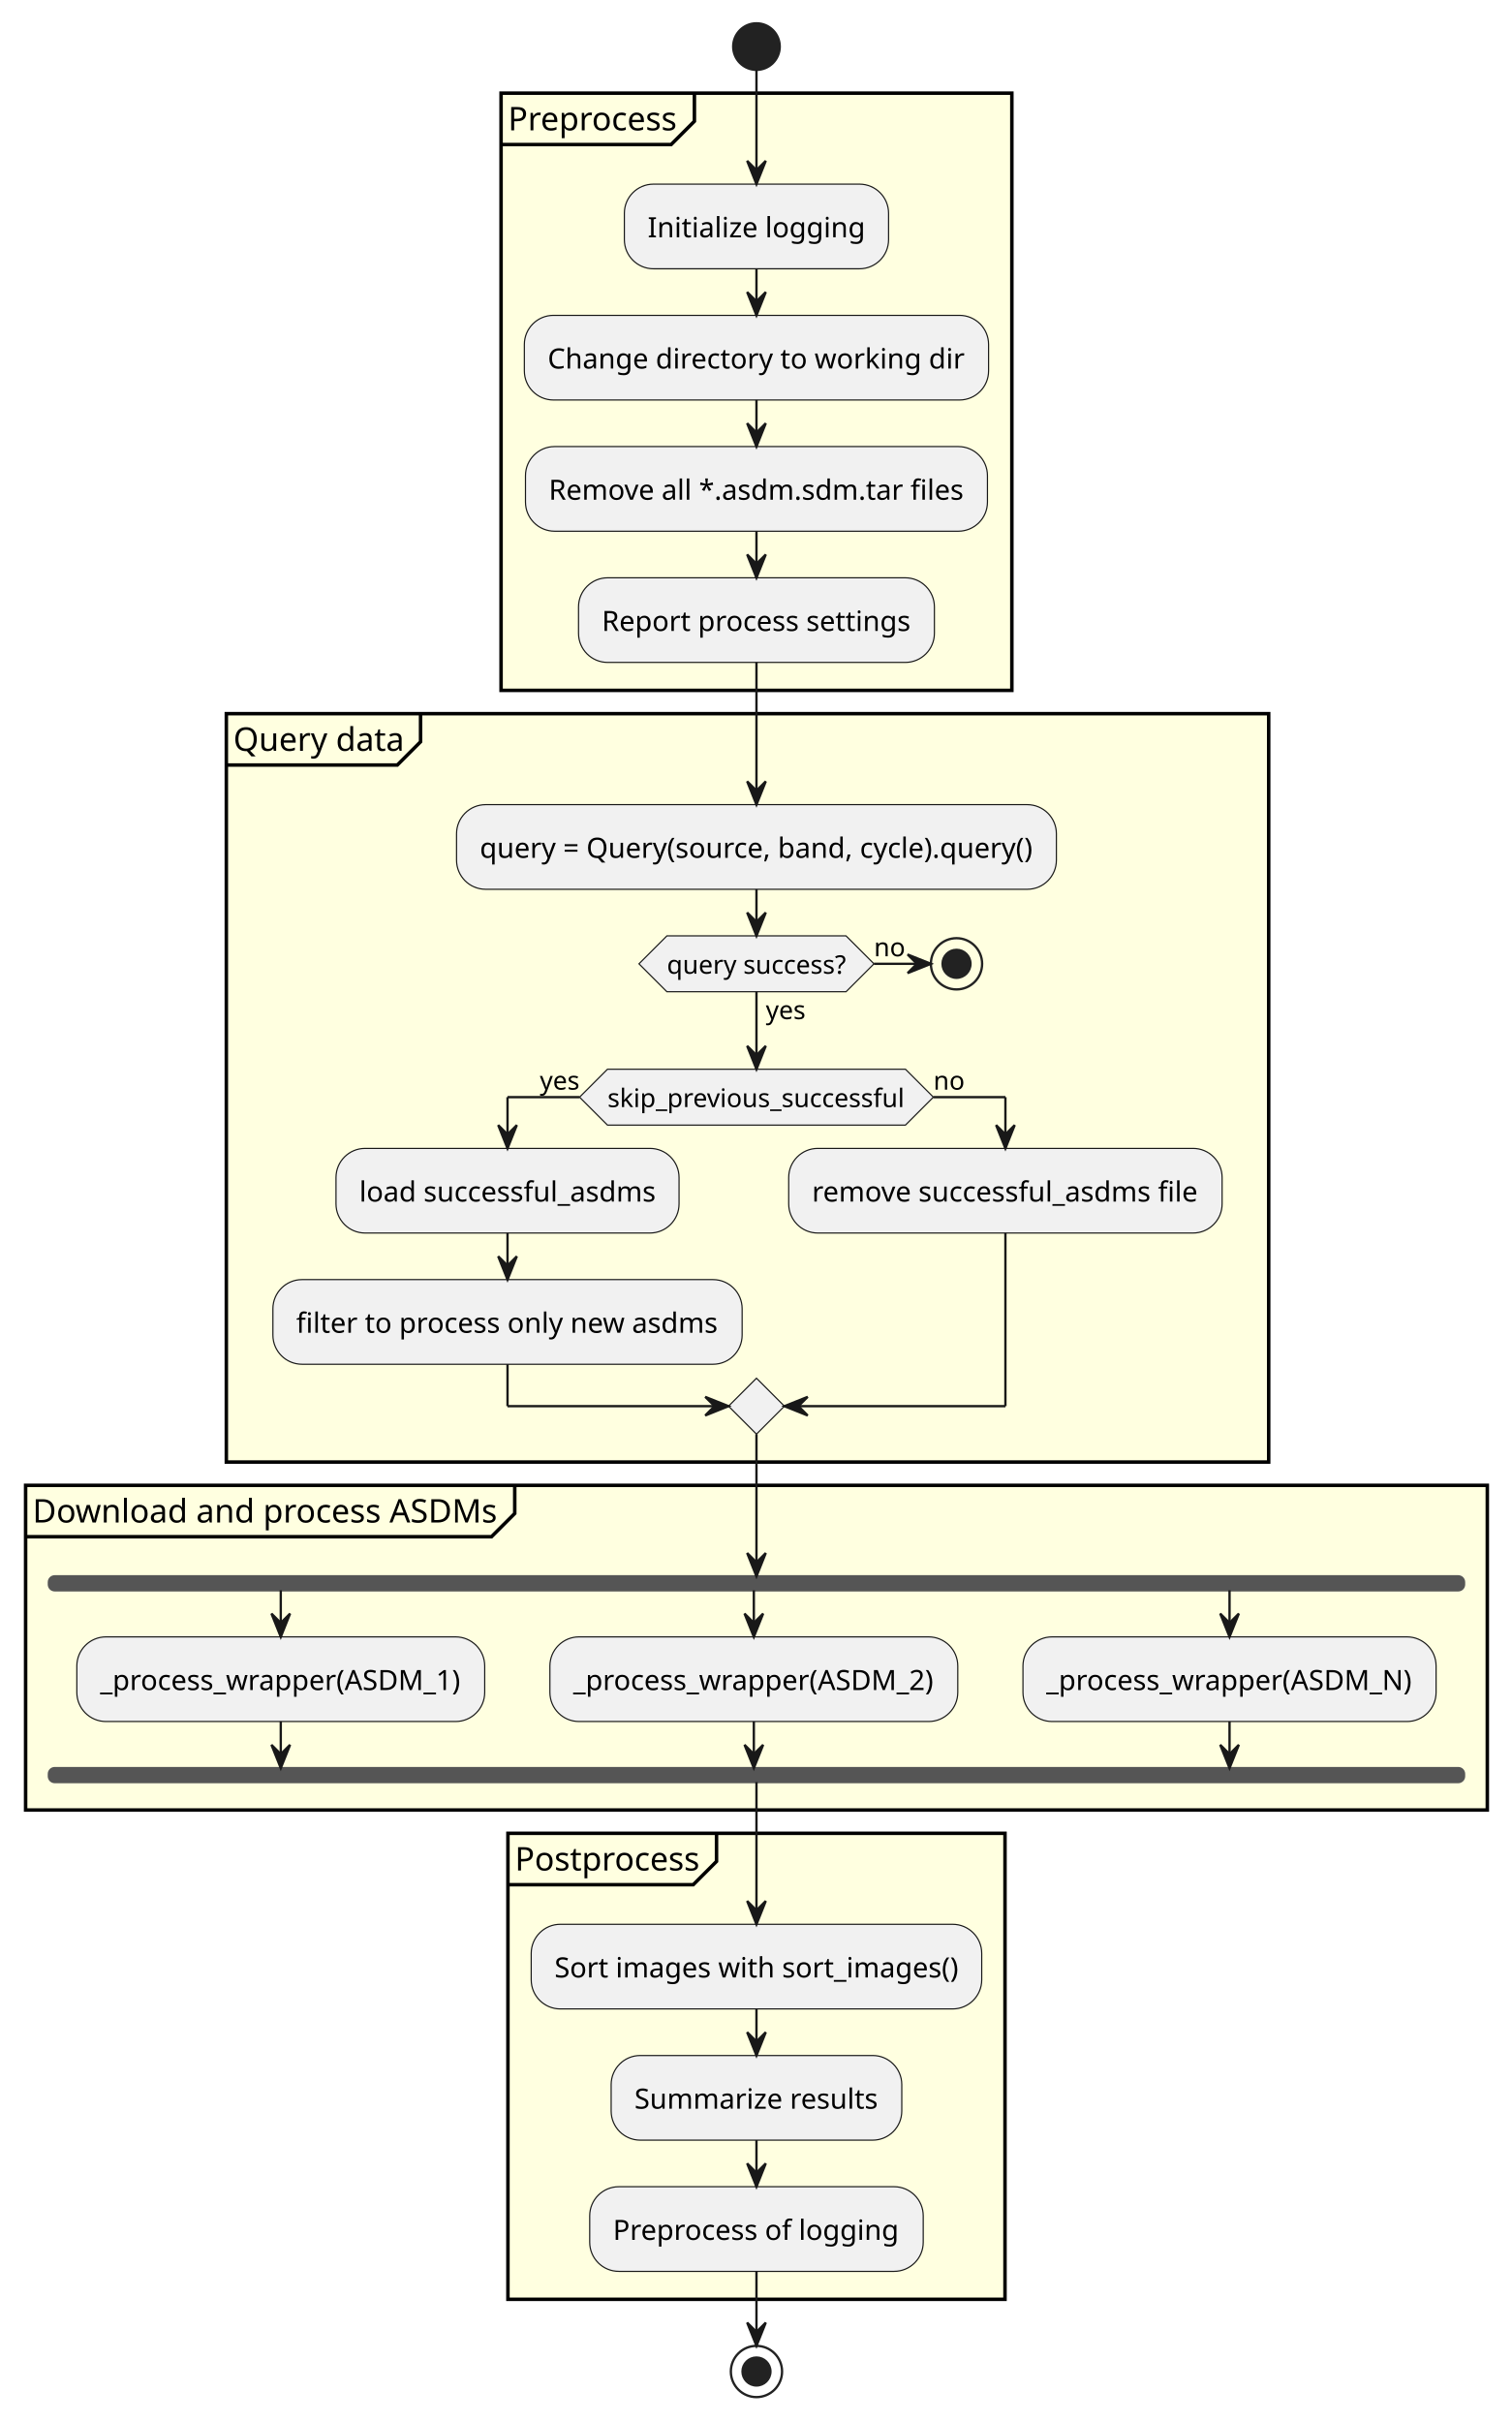
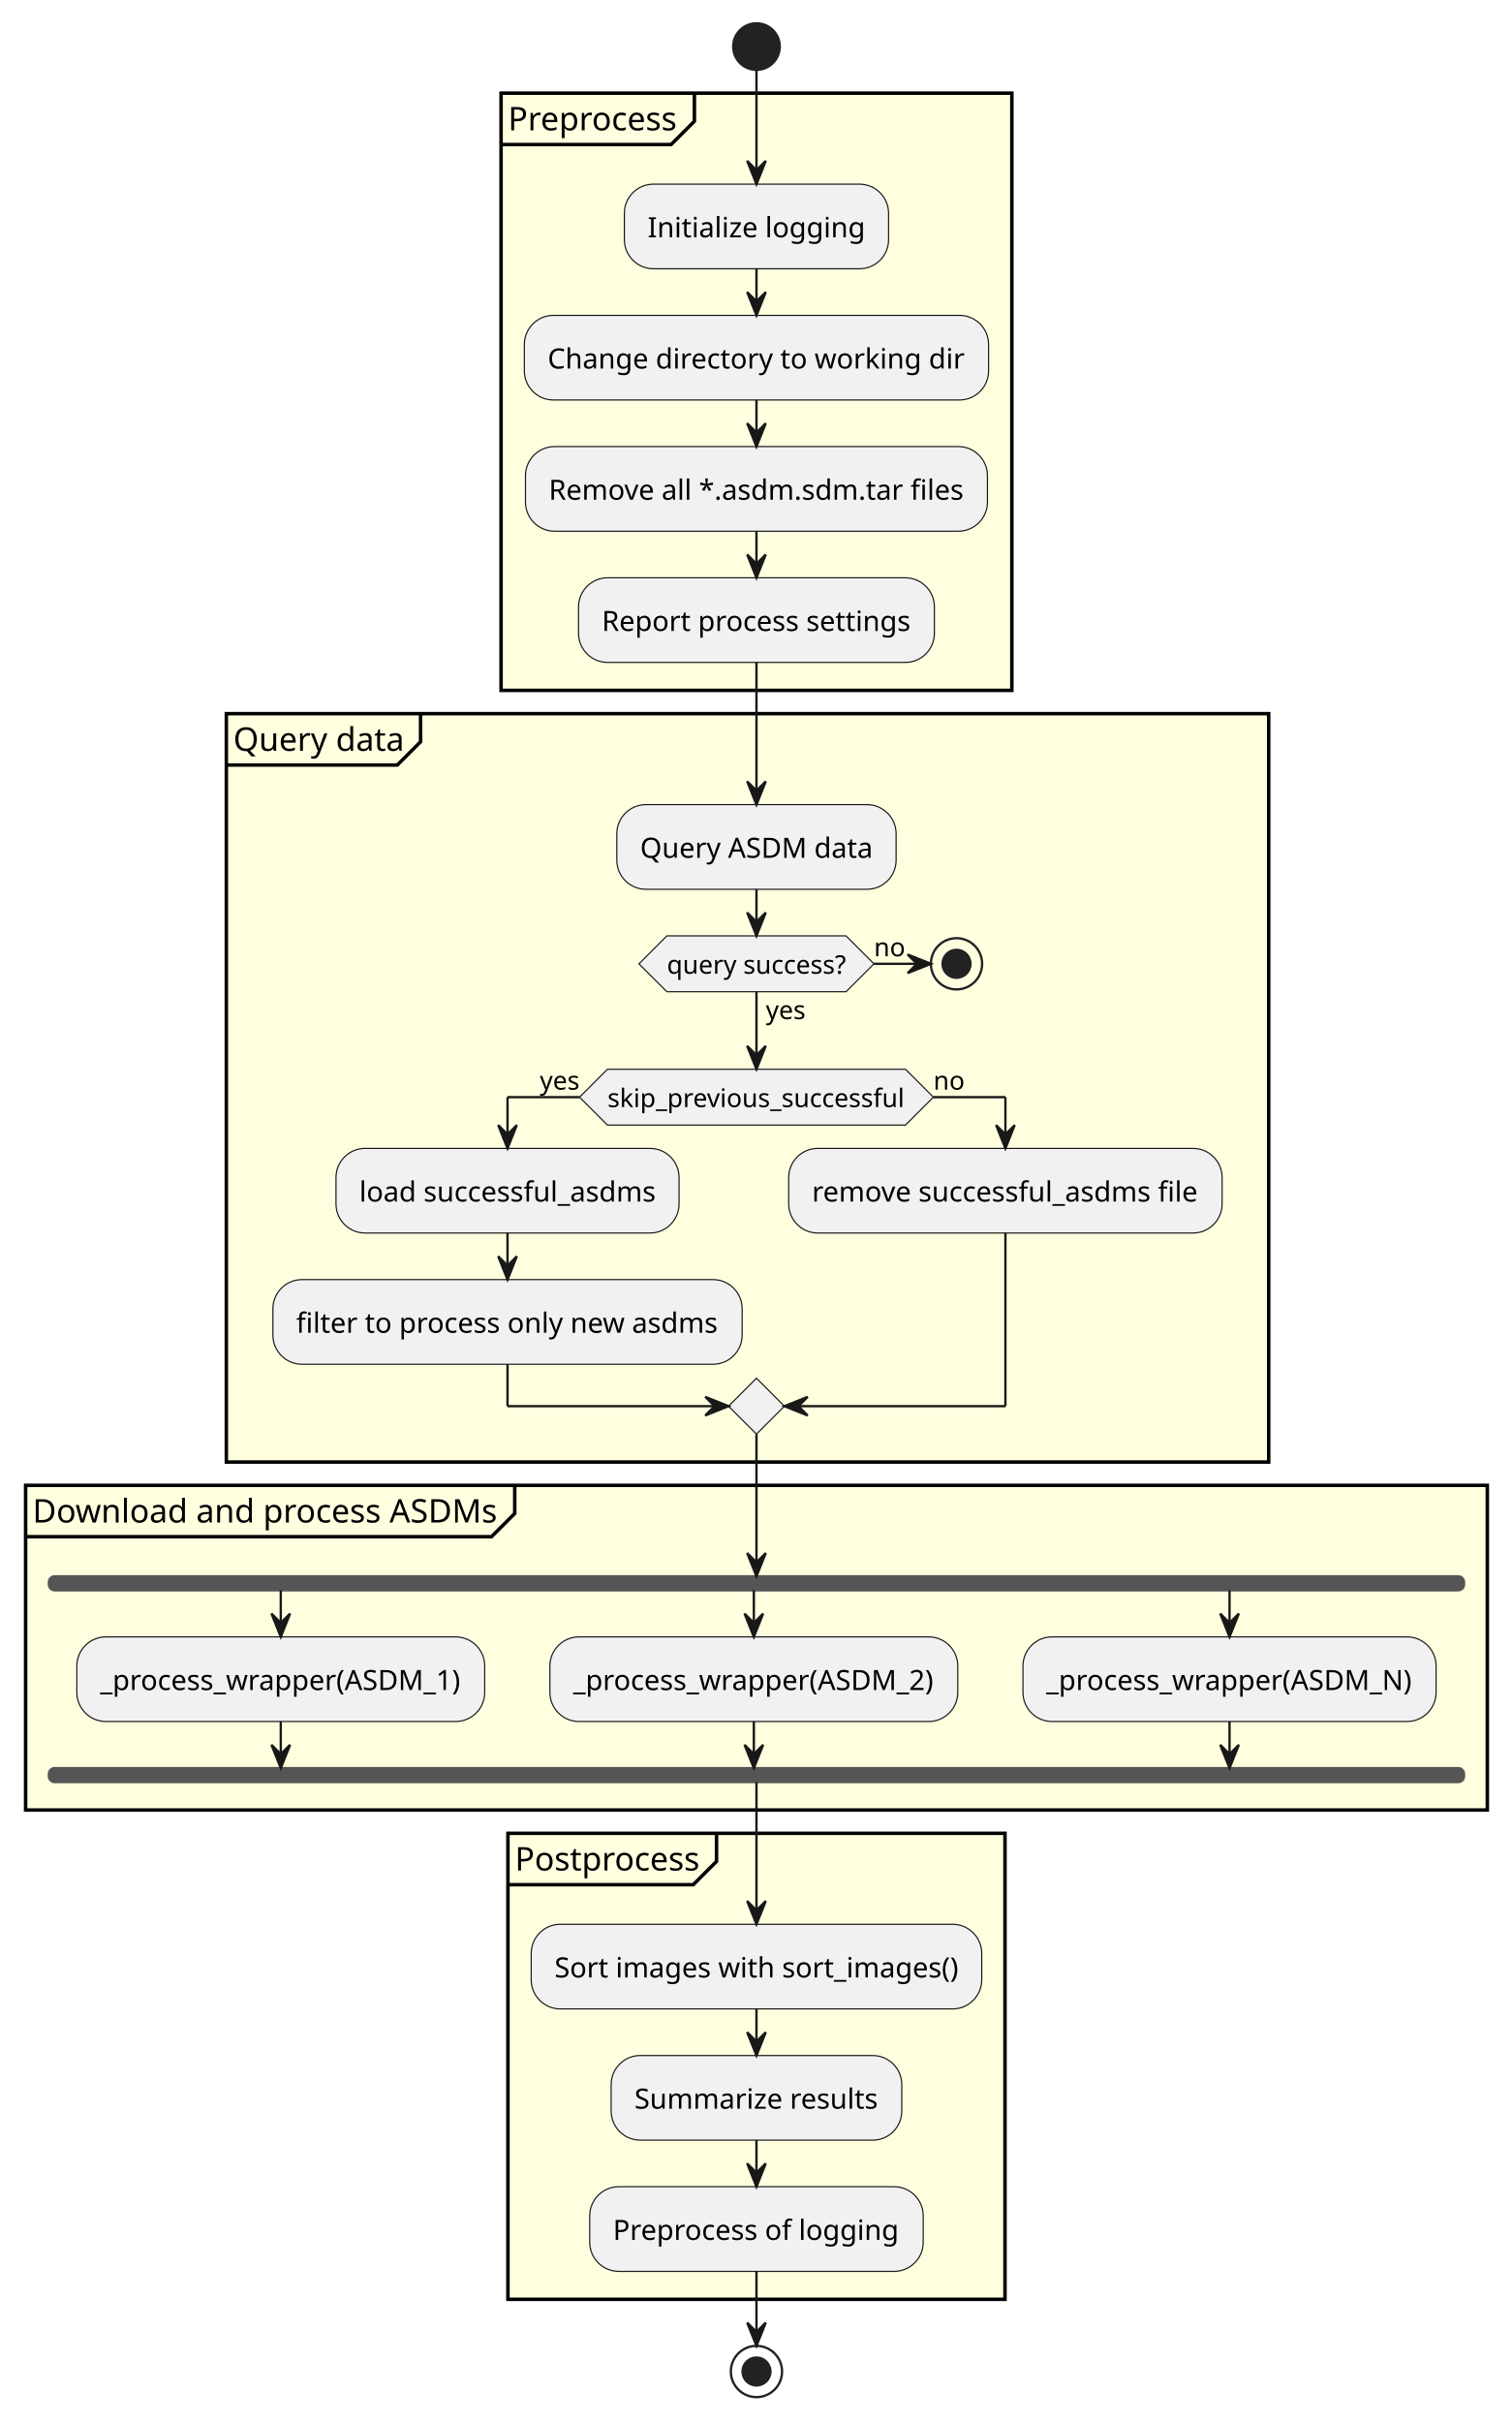
<svg xmlns="http://www.w3.org/2000/svg" contentStyleType="text/css" data-diagram-type="ACTIVITY" height="1040px" preserveAspectRatio="none" style="width:649px;height:1040px;background:#FFFFFF;" version="1.1" viewBox="0 0 649 1040" width="649px" zoomAndPan="magnify">
  <defs />
  <g>
    <ellipse cx="324.888" cy="20" fill="#222222" rx="10" ry="10" style="stroke:#222222;stroke-width:1;" />
    <rect fill="#FFFFE0" height="256.444" style="stroke:#000000;stroke-width:1.5;" width="219.377" x="215.199" y="40" />
    <path d="M298.237,40 L298.237,52.068 L288.237,62.068 L215.199,62.068" fill="none" style="stroke:#000000;stroke-width:1.5;" />
    <text fill="#000000" font-family="sans-serif" font-size="14" lengthAdjust="spacing" textLength="73.038" x="218.199" y="55.966">Preprocess</text>
    <rect fill="#F1F1F1" height="36.344" rx="12.5" ry="12.5" style="stroke:#181818;stroke-width:0.5;" width="113.469" x="268.153" y="79.068" />
    <text fill="#000000" font-family="sans-serif" font-size="12" lengthAdjust="spacing" textLength="93.469" x="278.153" y="101.896">Initialize logging</text>
    <rect fill="#F1F1F1" height="36.344" rx="12.5" ry="12.5" style="stroke:#181818;stroke-width:0.5;" width="199.377" x="225.199" y="135.412" />
    <text fill="#000000" font-family="sans-serif" font-size="12" lengthAdjust="spacing" textLength="179.377" x="235.199" y="158.24">Change directory to working dir</text>
    <rect fill="#F1F1F1" height="36.344" rx="12.5" ry="12.5" style="stroke:#181818;stroke-width:0.5;" width="198.405" x="225.685" y="191.756" />
    <text fill="#000000" font-family="sans-serif" font-size="12" lengthAdjust="spacing" textLength="178.405" x="235.685" y="214.584">Remove all *.asdm.sdm.tar files</text>
    <rect fill="#F1F1F1" height="36.344" rx="12.5" ry="12.5" style="stroke:#181818;stroke-width:0.5;" width="152.841" x="248.467" y="248.1" />
    <text fill="#000000" font-family="sans-serif" font-size="12" lengthAdjust="spacing" textLength="132.841" x="258.467" y="270.928">Report process settings</text>
    <rect fill="#FFFFE0" height="321.359" style="stroke:#000000;stroke-width:1.5;" width="447.667" x="97.208" y="306.444" />
    <path d="M180.624,306.444 L180.624,318.512 L170.624,328.512 L97.208,328.512" fill="none" style="stroke:#000000;stroke-width:1.5;" />
    <text fill="#000000" font-family="sans-serif" font-size="14" lengthAdjust="spacing" textLength="73.416" x="100.208" y="322.41">Query data</text>
-     <rect fill="#F1F1F1" height="36.344" rx="12.5" ry="12.5" style="stroke:#181818;stroke-width:0.5;" width="257.626" x="196.075" y="345.512" />
-     <text fill="#000000" font-family="sans-serif" font-size="12" lengthAdjust="spacing" textLength="237.626" x="206.075" y="368.34">query = Query(source, band, cycle).query()</text>
+     <rect fill="#F1F1F1" height="36.344" rx="12.5" ry="12.5" style="stroke:#181818;stroke-width:0.5;" width="119.949" x="264.913" y="345.512" />
+     <text fill="#000000" font-family="sans-serif" font-size="12" lengthAdjust="spacing" textLength="99.949" x="274.913" y="368.34">Query ASDM data</text>
    <polygon fill="#F1F1F1" points="286.426,401.856,363.349,401.856,375.349,413.856,363.349,425.856,286.426,425.856,274.426,413.856,286.426,401.856" style="stroke:#181818;stroke-width:0.5;" />
    <text fill="#000000" font-family="sans-serif" font-size="11" lengthAdjust="spacing" textLength="17.083" x="328.888" y="437.615">yes</text>
    <text fill="#000000" font-family="sans-serif" font-size="11" lengthAdjust="spacing" textLength="76.922" x="286.426" y="418.124">query success?</text>
    <text fill="#000000" font-family="sans-serif" font-size="11" lengthAdjust="spacing" textLength="13.453" x="375.349" y="410.633">no</text>
    <ellipse cx="410.802" cy="413.856" fill="none" rx="11" ry="11" style="stroke:#222222;stroke-width:1;" />
    <ellipse cx="410.802" cy="413.856" fill="#222222" rx="6" ry="6" style="stroke:#222222;stroke-width:1;" />
    <polygon fill="#F1F1F1" points="260.907,459.115,388.869,459.115,400.869,471.115,388.869,483.115,260.907,483.115,248.907,471.115,260.907,459.115" style="stroke:#181818;stroke-width:0.5;" />
    <text fill="#000000" font-family="sans-serif" font-size="11" lengthAdjust="spacing" textLength="127.962" x="260.907" y="475.383">skip_previous_successful</text>
    <text fill="#000000" font-family="sans-serif" font-size="11" lengthAdjust="spacing" textLength="17.083" x="231.824" y="467.892">yes</text>
    <text fill="#000000" font-family="sans-serif" font-size="11" lengthAdjust="spacing" textLength="13.453" x="400.869" y="467.892">no</text>
    <rect fill="#F1F1F1" height="36.344" rx="12.5" ry="12.5" style="stroke:#181818;stroke-width:0.5;" width="147.333" x="144.305" y="493.115" />
    <text fill="#000000" font-family="sans-serif" font-size="12" lengthAdjust="spacing" textLength="127.333" x="154.305" y="515.943">load successful_asdms</text>
    <rect fill="#F1F1F1" height="36.344" rx="12.5" ry="12.5" style="stroke:#181818;stroke-width:0.5;" width="201.525" x="117.208" y="549.459" />
    <text fill="#000000" font-family="sans-serif" font-size="12" lengthAdjust="spacing" textLength="181.525" x="127.208" y="572.288">filter to process only new asdms</text>
    <rect fill="#F1F1F1" height="36.344" rx="12.5" ry="12.5" style="stroke:#181818;stroke-width:0.5;" width="186.141" x="338.734" y="493.115" />
    <text fill="#000000" font-family="sans-serif" font-size="12" lengthAdjust="spacing" textLength="166.141" x="348.734" y="515.943">remove successful_asdms file</text>
    <polygon fill="#F1F1F1" points="324.888,591.803,336.888,603.803,324.888,615.803,312.888,603.803,324.888,591.803" style="stroke:#181818;stroke-width:0.5;" />
    <rect fill="#FFFFE0" height="139.412" style="stroke:#000000;stroke-width:1.5;" width="627.775" x="11" y="637.803" />
    <path d="M221.073,637.803 L221.073,649.871 L211.073,659.871 L11,659.871" fill="none" style="stroke:#000000;stroke-width:1.5;" />
    <text fill="#000000" font-family="sans-serif" font-size="14" lengthAdjust="spacing" textLength="200.073" x="14" y="653.769">Download and process ASDMs</text>
    <rect fill="#555555" height="6" rx="2.5" ry="2.5" style="stroke:#555555;stroke-width:1;" width="607.775" x="21" y="676.871" />
    <rect fill="#F1F1F1" height="36.344" rx="12.5" ry="12.5" style="stroke:#181818;stroke-width:0.5;" width="175.173" x="33" y="702.871" />
    <text fill="#000000" font-family="sans-serif" font-size="12" lengthAdjust="spacing" textLength="155.173" x="43" y="725.7">_process_wrapper(ASDM_1)</text>
    <rect fill="#F1F1F1" height="36.344" rx="12.5" ry="12.5" style="stroke:#181818;stroke-width:0.5;" width="175.173" x="236.173" y="702.871" />
    <text fill="#000000" font-family="sans-serif" font-size="12" lengthAdjust="spacing" textLength="155.173" x="246.173" y="725.7">_process_wrapper(ASDM_2)</text>
    <rect fill="#F1F1F1" height="36.344" rx="12.5" ry="12.5" style="stroke:#181818;stroke-width:0.5;" width="177.429" x="439.346" y="702.871" />
    <text fill="#000000" font-family="sans-serif" font-size="12" lengthAdjust="spacing" textLength="157.429" x="449.346" y="725.7">_process_wrapper(ASDM_N)</text>
    <rect fill="#555555" height="6" rx="2.5" ry="2.5" style="stroke:#555555;stroke-width:1;" width="607.775" x="21" y="759.216" />
    <rect fill="#FFFFE0" height="200.1" style="stroke:#000000;stroke-width:1.5;" width="213.485" x="218.145" y="787.216" />
    <path d="M307.735,787.216 L307.735,799.284 L297.735,809.284 L218.145,809.284" fill="none" style="stroke:#000000;stroke-width:1.5;" />
    <text fill="#000000" font-family="sans-serif" font-size="14" lengthAdjust="spacing" textLength="79.59" x="221.145" y="803.182">Postprocess</text>
    <rect fill="#F1F1F1" height="36.344" rx="12.5" ry="12.5" style="stroke:#181818;stroke-width:0.5;" width="193.485" x="228.145" y="826.284" />
    <text fill="#000000" font-family="sans-serif" font-size="12" lengthAdjust="spacing" textLength="173.485" x="238.145" y="849.112">Sort images with sort_images()</text>
    <rect fill="#F1F1F1" height="36.344" rx="12.5" ry="12.5" style="stroke:#181818;stroke-width:0.5;" width="124.821" x="262.477" y="882.628" />
    <text fill="#000000" font-family="sans-serif" font-size="12" lengthAdjust="spacing" textLength="104.821" x="272.477" y="905.456">Summarize results</text>
    <rect fill="#F1F1F1" height="36.344" rx="12.5" ry="12.5" style="stroke:#181818;stroke-width:0.5;" width="143.241" x="253.267" y="938.972" />
    <text fill="#000000" font-family="sans-serif" font-size="12" lengthAdjust="spacing" textLength="123.241" x="263.267" y="961.8">Preprocess of logging</text>
    <ellipse cx="324.888" cy="1018.316" fill="none" rx="11" ry="11" style="stroke:#222222;stroke-width:1;" />
    <ellipse cx="324.888" cy="1018.316" fill="#222222" rx="6" ry="6" style="stroke:#222222;stroke-width:1;" />
    <line style="stroke:#181818;stroke-width:1;" x1="324.888" x2="324.888" y1="115.412" y2="135.412" />
    <polygon fill="#181818" points="320.888,125.412,324.888,135.412,328.888,125.412,324.888,129.412" style="stroke:#181818;stroke-width:1;" />
    <line style="stroke:#181818;stroke-width:1;" x1="324.888" x2="324.888" y1="171.756" y2="191.756" />
    <polygon fill="#181818" points="320.888,181.756,324.888,191.756,328.888,181.756,324.888,185.756" style="stroke:#181818;stroke-width:1;" />
    <line style="stroke:#181818;stroke-width:1;" x1="324.888" x2="324.888" y1="228.1" y2="248.1" />
    <polygon fill="#181818" points="320.888,238.1,324.888,248.1,328.888,238.1,324.888,242.1" style="stroke:#181818;stroke-width:1;" />
    <line style="stroke:#181818;stroke-width:1;" x1="324.888" x2="324.888" y1="30" y2="79.068" />
    <polygon fill="#181818" points="320.888,69.068,324.888,79.068,328.888,69.068,324.888,73.068" style="stroke:#181818;stroke-width:1;" />
    <line style="stroke:#181818;stroke-width:1;" x1="324.888" x2="324.888" y1="425.856" y2="459.115" />
    <polygon fill="#181818" points="320.888,449.115,324.888,459.115,328.888,449.115,324.888,453.115" style="stroke:#181818;stroke-width:1;" />
    <line style="stroke:#181818;stroke-width:1;" x1="375.349" x2="399.802" y1="413.856" y2="413.856" />
    <polygon fill="#181818" points="389.802,409.856,399.802,413.856,389.802,417.856,393.802,413.856" style="stroke:#181818;stroke-width:1;" />
    <line style="stroke:#181818;stroke-width:1;" x1="324.888" x2="324.888" y1="381.856" y2="401.856" />
    <polygon fill="#181818" points="320.888,391.856,324.888,401.856,328.888,391.856,324.888,395.856" style="stroke:#181818;stroke-width:1;" />
    <line style="stroke:#181818;stroke-width:1;" x1="217.971" x2="217.971" y1="529.459" y2="549.459" />
    <polygon fill="#181818" points="213.971,539.459,217.971,549.459,221.971,539.459,217.971,543.459" style="stroke:#181818;stroke-width:1;" />
    <line style="stroke:#181818;stroke-width:1;" x1="248.907" x2="217.971" y1="471.115" y2="471.115" />
    <line style="stroke:#181818;stroke-width:1;" x1="217.971" x2="217.971" y1="471.115" y2="493.115" />
    <polygon fill="#181818" points="213.971,483.115,217.971,493.115,221.971,483.115,217.971,487.115" style="stroke:#181818;stroke-width:1;" />
    <line style="stroke:#181818;stroke-width:1;" x1="400.869" x2="431.804" y1="471.115" y2="471.115" />
    <line style="stroke:#181818;stroke-width:1;" x1="431.804" x2="431.804" y1="471.115" y2="493.115" />
    <polygon fill="#181818" points="427.804,483.115,431.804,493.115,435.804,483.115,431.804,487.115" style="stroke:#181818;stroke-width:1;" />
    <line style="stroke:#181818;stroke-width:1;" x1="217.971" x2="217.971" y1="585.803" y2="603.803" />
    <line style="stroke:#181818;stroke-width:1;" x1="217.971" x2="312.888" y1="603.803" y2="603.803" />
    <polygon fill="#181818" points="302.888,599.803,312.888,603.803,302.888,607.803,306.888,603.803" style="stroke:#181818;stroke-width:1;" />
    <line style="stroke:#181818;stroke-width:1;" x1="431.804" x2="431.804" y1="529.459" y2="603.803" />
    <line style="stroke:#181818;stroke-width:1;" x1="431.804" x2="336.888" y1="603.803" y2="603.803" />
    <polygon fill="#181818" points="346.888,599.803,336.888,603.803,346.888,607.803,342.888,603.803" style="stroke:#181818;stroke-width:1;" />
    <line style="stroke:#181818;stroke-width:1;" x1="324.888" x2="324.888" y1="284.444" y2="345.512" />
    <polygon fill="#181818" points="320.888,335.512,324.888,345.512,328.888,335.512,324.888,339.512" style="stroke:#181818;stroke-width:1;" />
    <line style="stroke:#181818;stroke-width:1;" x1="120.587" x2="120.587" y1="682.871" y2="702.871" />
    <polygon fill="#181818" points="116.587,692.871,120.587,702.871,124.587,692.871,120.587,696.871" style="stroke:#181818;stroke-width:1;" />
    <line style="stroke:#181818;stroke-width:1;" x1="323.76" x2="323.76" y1="682.871" y2="702.871" />
    <polygon fill="#181818" points="319.76,692.871,323.76,702.871,327.76,692.871,323.76,696.871" style="stroke:#181818;stroke-width:1;" />
    <line style="stroke:#181818;stroke-width:1;" x1="528.061" x2="528.061" y1="682.871" y2="702.871" />
    <polygon fill="#181818" points="524.061,692.871,528.061,702.871,532.061,692.871,528.061,696.871" style="stroke:#181818;stroke-width:1;" />
    <line style="stroke:#181818;stroke-width:1;" x1="120.587" x2="120.587" y1="739.216" y2="759.216" />
    <polygon fill="#181818" points="116.587,749.216,120.587,759.216,124.587,749.216,120.587,753.216" style="stroke:#181818;stroke-width:1;" />
    <line style="stroke:#181818;stroke-width:1;" x1="323.76" x2="323.76" y1="739.216" y2="759.216" />
    <polygon fill="#181818" points="319.76,749.216,323.76,759.216,327.76,749.216,323.76,753.216" style="stroke:#181818;stroke-width:1;" />
    <line style="stroke:#181818;stroke-width:1;" x1="528.061" x2="528.061" y1="739.216" y2="759.216" />
    <polygon fill="#181818" points="524.061,749.216,528.061,759.216,532.061,749.216,528.061,753.216" style="stroke:#181818;stroke-width:1;" />
    <line style="stroke:#181818;stroke-width:1;" x1="324.888" x2="324.888" y1="615.803" y2="676.871" />
    <polygon fill="#181818" points="320.888,666.871,324.888,676.871,328.888,666.871,324.888,670.871" style="stroke:#181818;stroke-width:1;" />
    <line style="stroke:#181818;stroke-width:1;" x1="324.888" x2="324.888" y1="862.628" y2="882.628" />
    <polygon fill="#181818" points="320.888,872.628,324.888,882.628,328.888,872.628,324.888,876.628" style="stroke:#181818;stroke-width:1;" />
    <line style="stroke:#181818;stroke-width:1;" x1="324.888" x2="324.888" y1="918.972" y2="938.972" />
    <polygon fill="#181818" points="320.888,928.972,324.888,938.972,328.888,928.972,324.888,932.972" style="stroke:#181818;stroke-width:1;" />
    <line style="stroke:#181818;stroke-width:1;" x1="324.888" x2="324.888" y1="765.216" y2="826.284" />
    <polygon fill="#181818" points="320.888,816.284,324.888,826.284,328.888,816.284,324.888,820.284" style="stroke:#181818;stroke-width:1;" />
    <line style="stroke:#181818;stroke-width:1;" x1="324.888" x2="324.888" y1="975.316" y2="1007.316" />
    <polygon fill="#181818" points="320.888,997.316,324.888,1007.316,328.888,997.316,324.888,1001.316" style="stroke:#181818;stroke-width:1;" />
  </g>
</svg>
